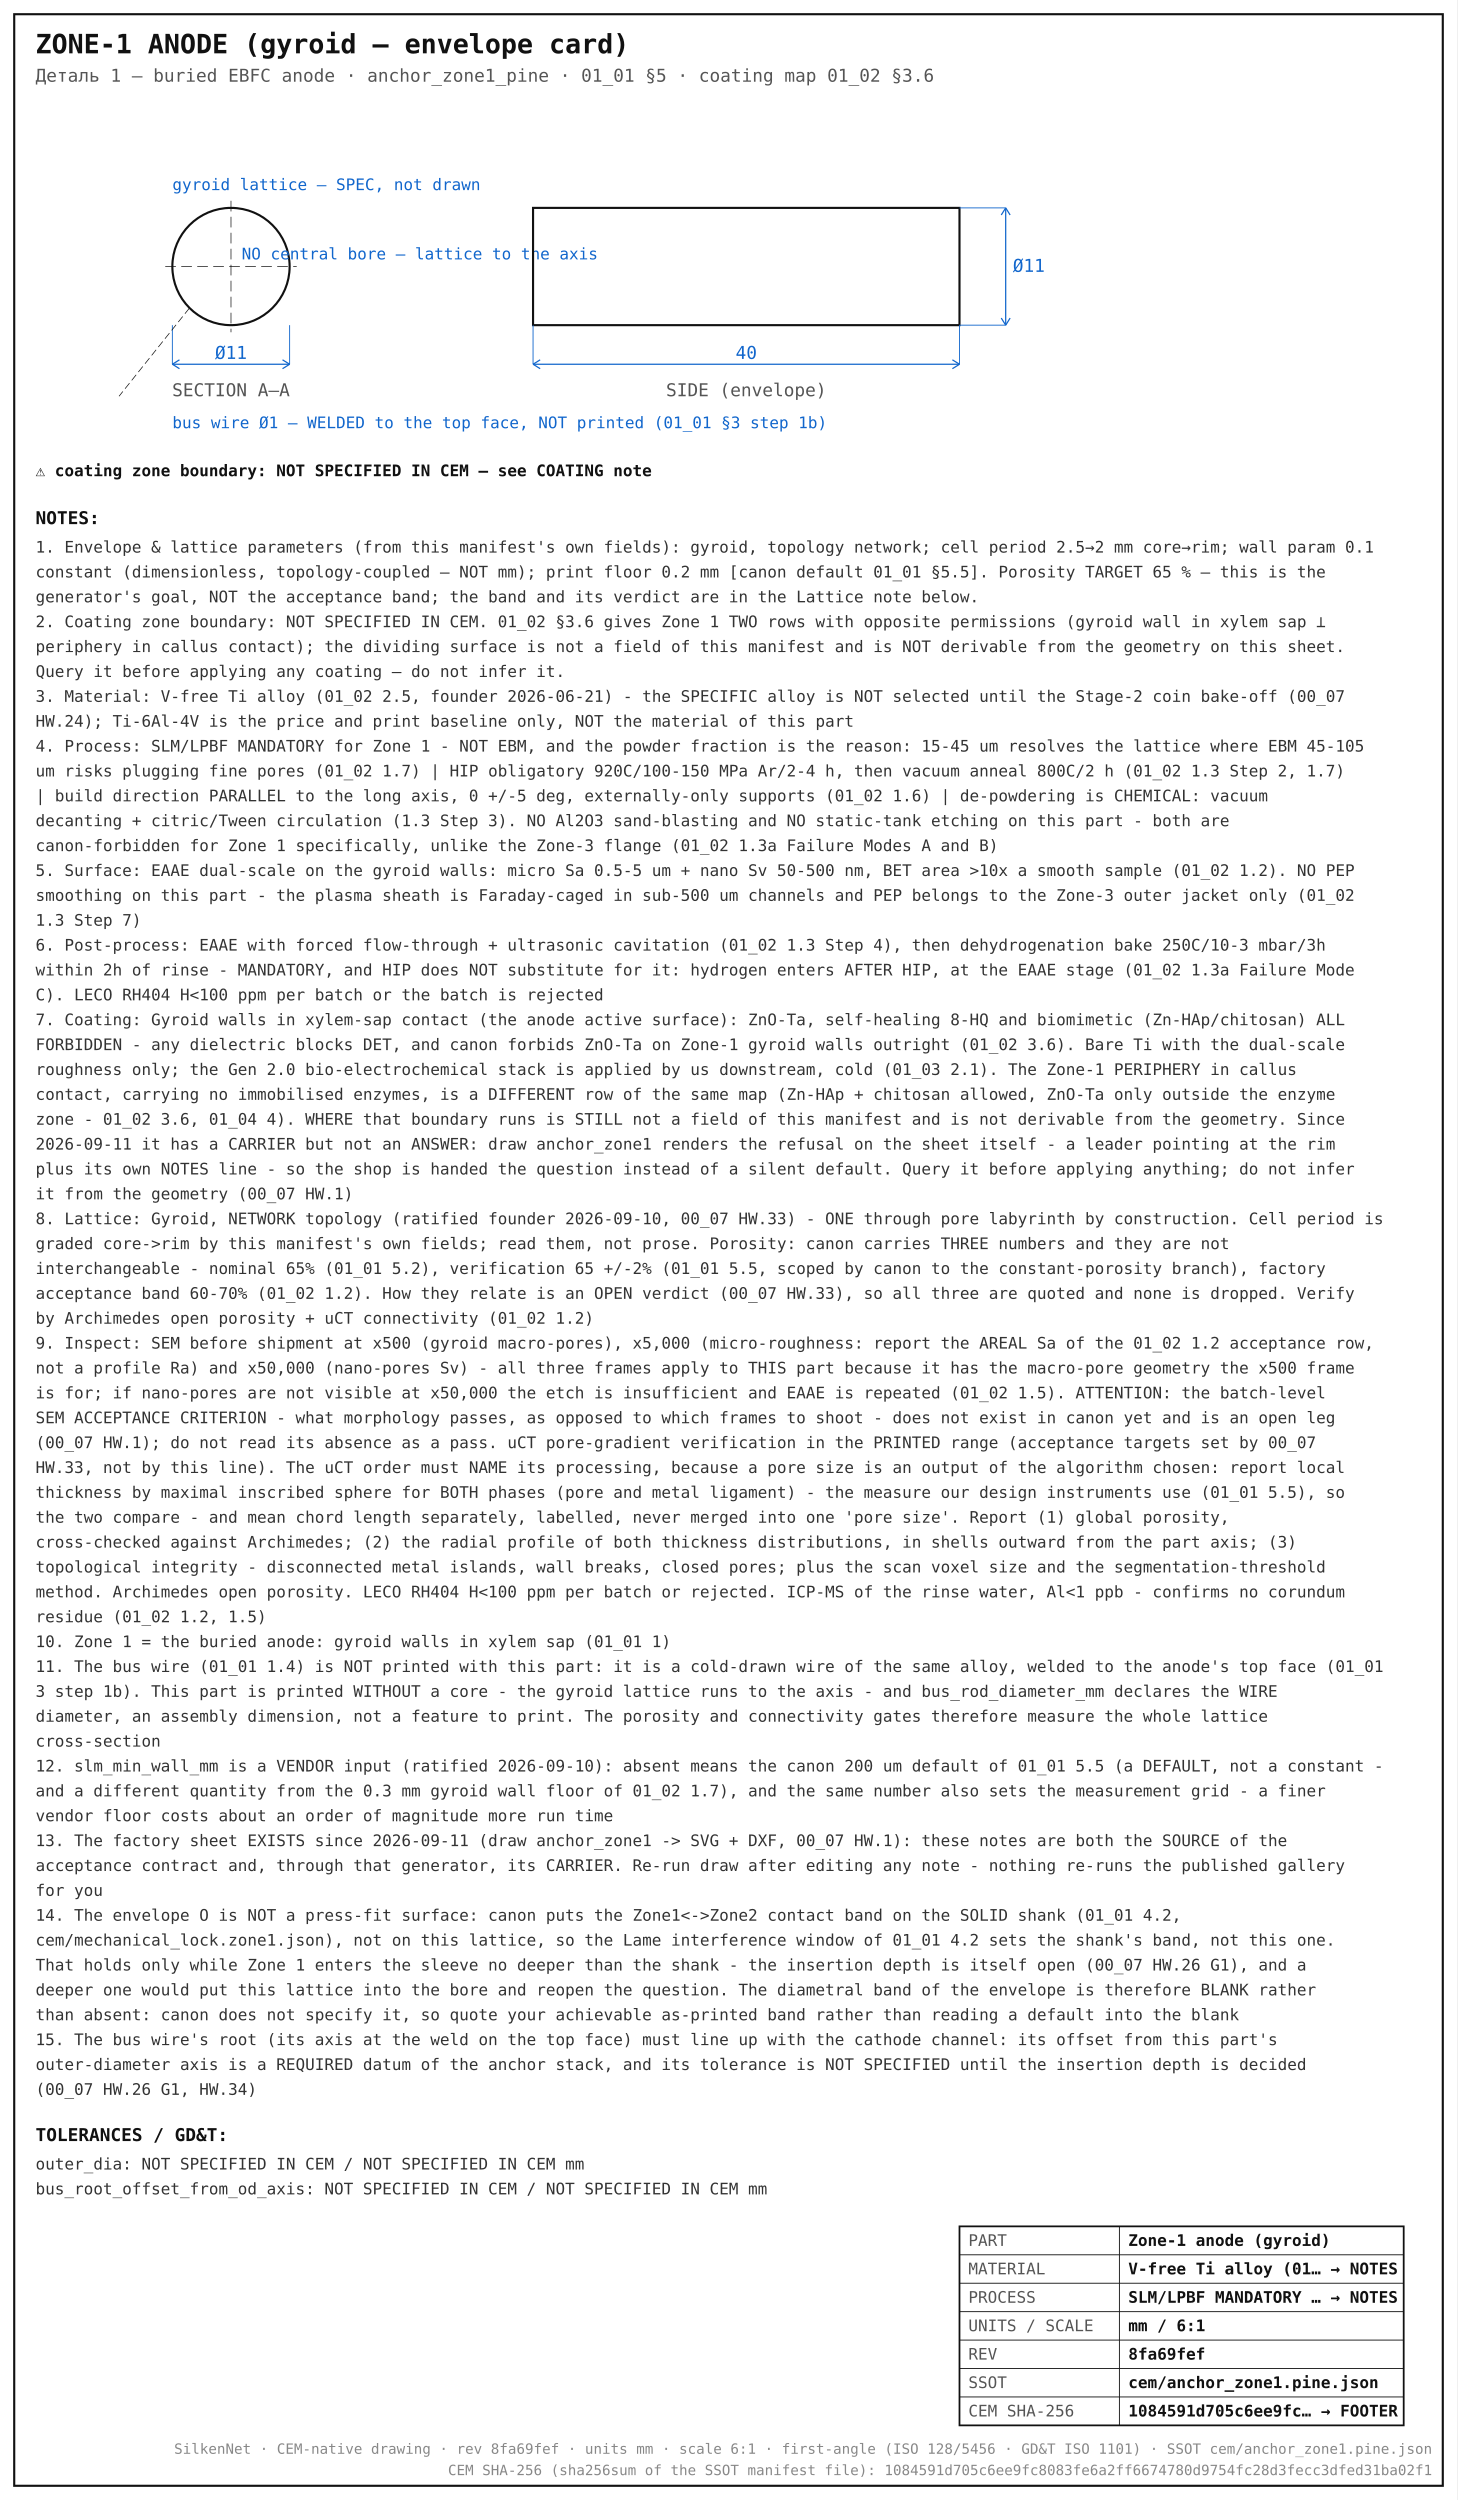
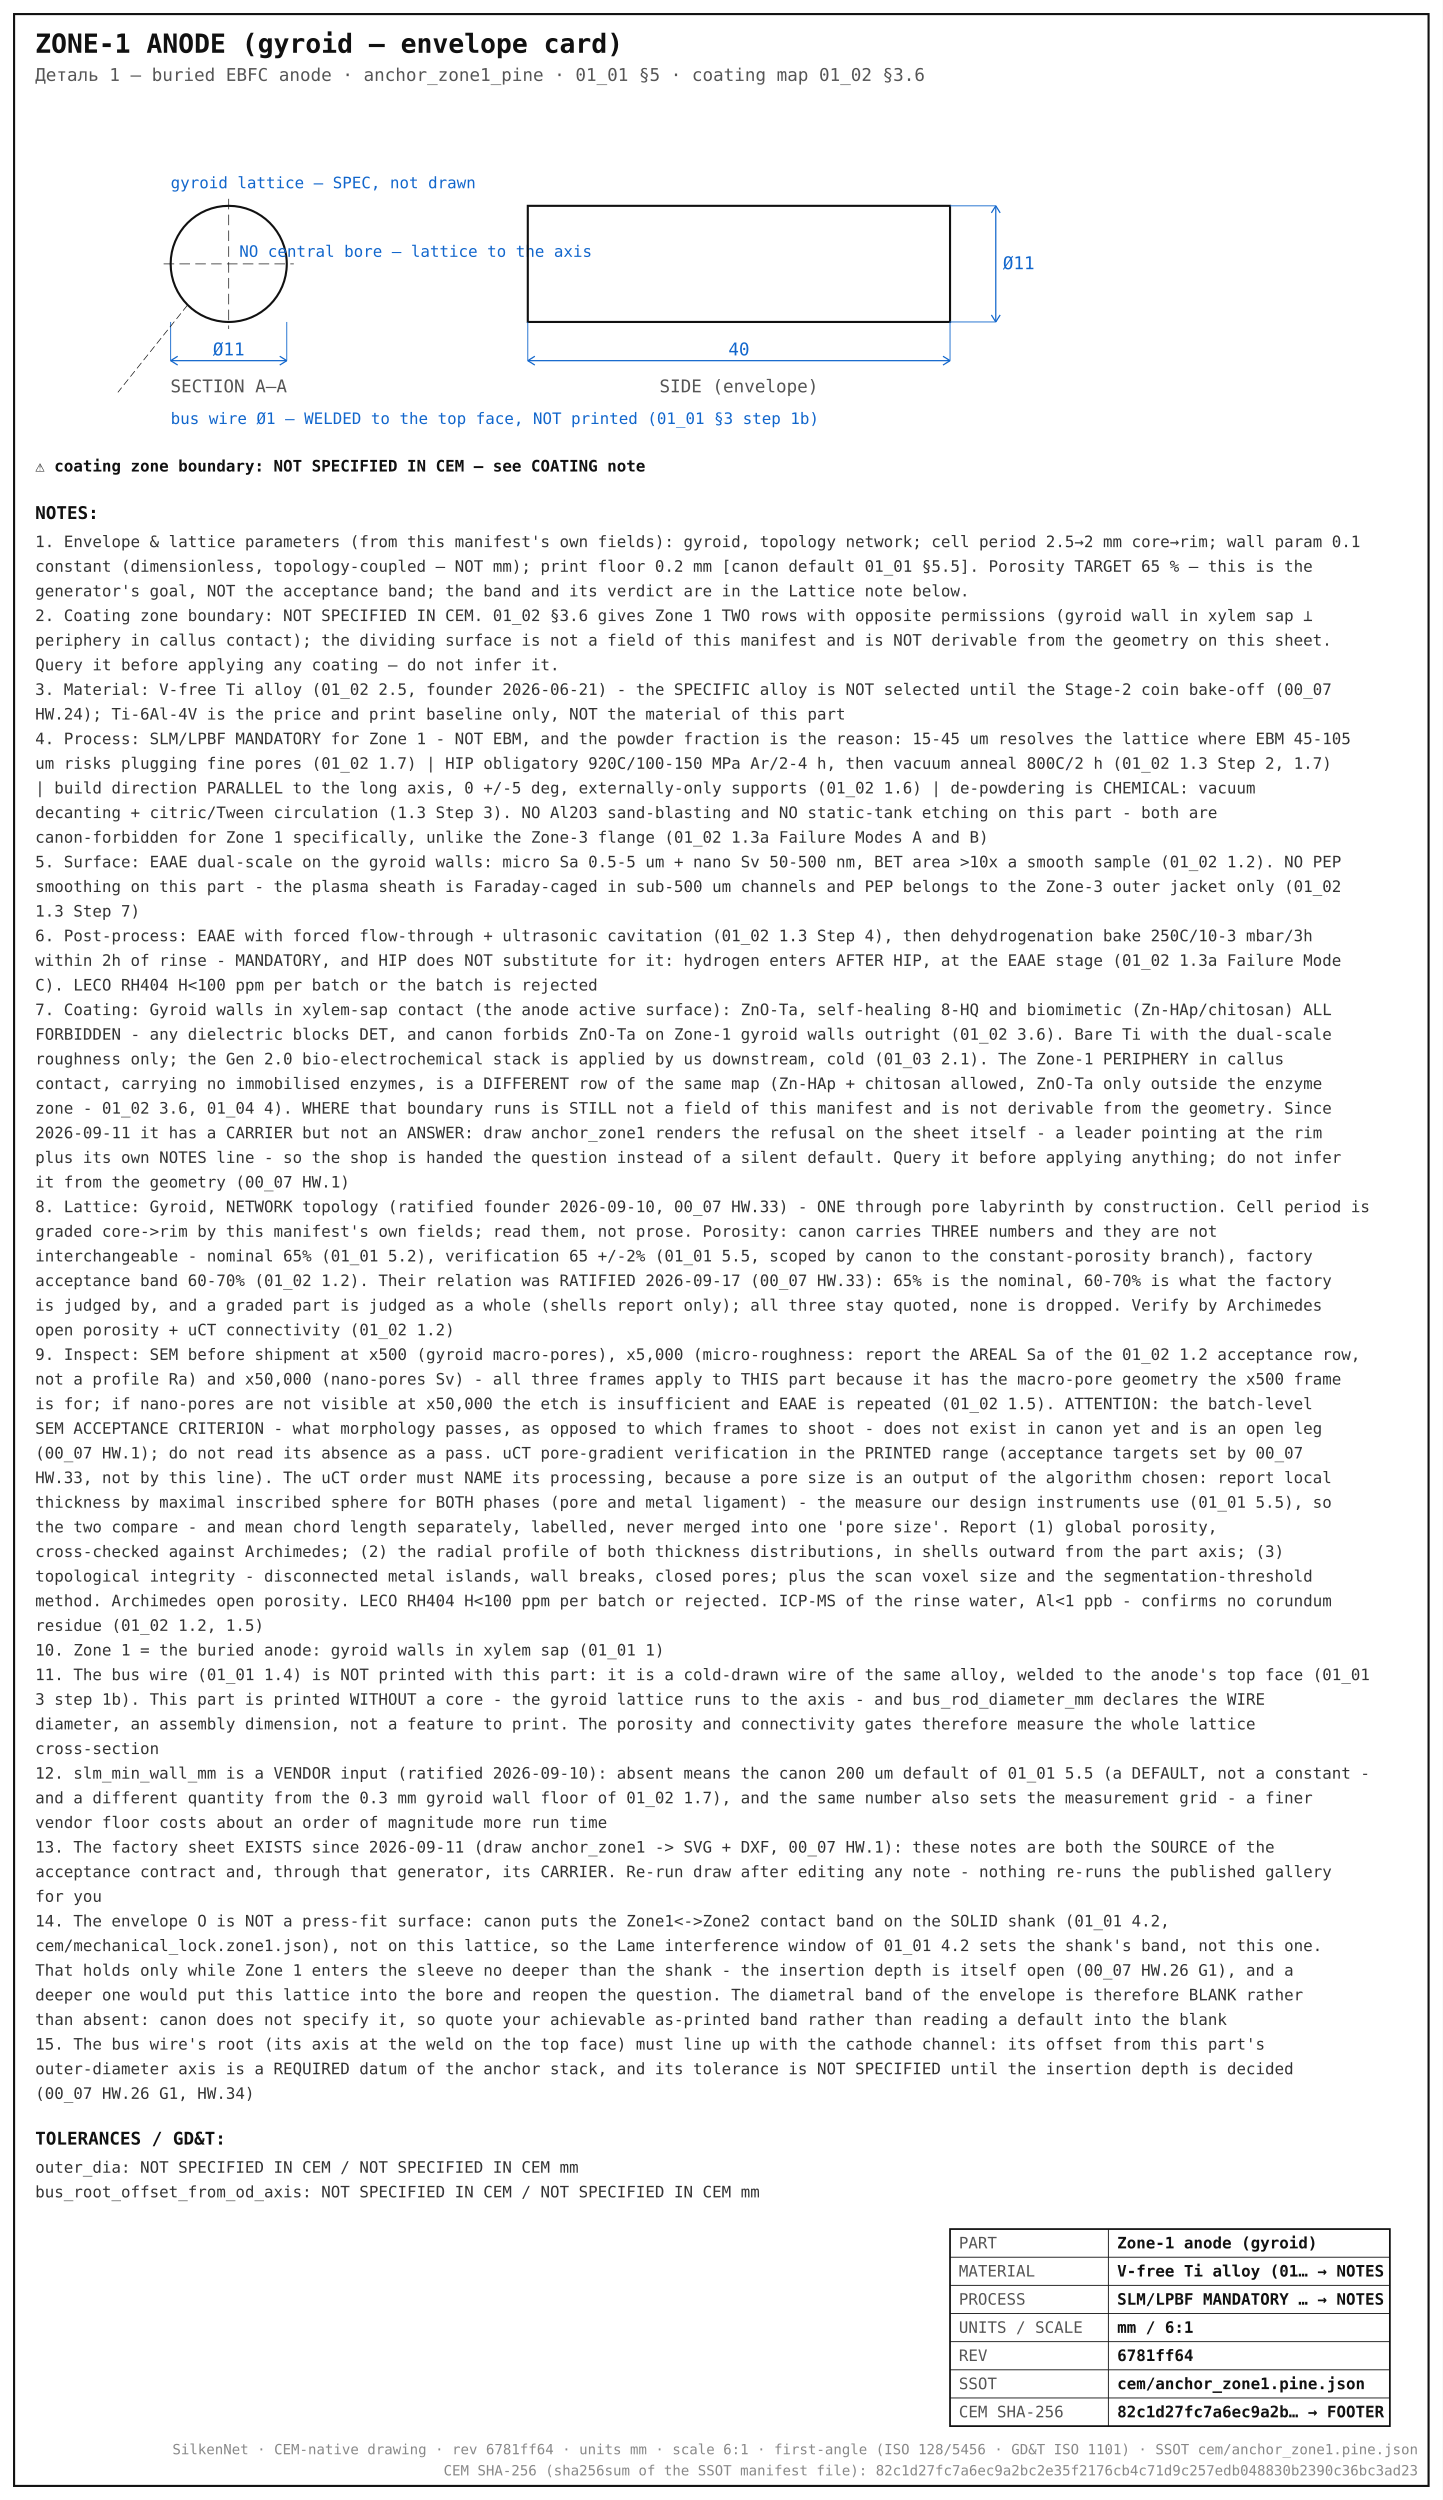
- <svg xmlns="http://www.w3.org/2000/svg" width="820" height="1407" viewBox="0 0 820 1407">
-   <rect x="0" y="0" width="820" height="1407" fill="white" />
-   <rect x="8" y="8" width="804" height="1391" fill="none" stroke="#111" stroke-width="1.2" />
+ <svg xmlns="http://www.w3.org/2000/svg" width="820" height="1421" viewBox="0 0 820 1421">
+   <rect x="0" y="0" width="820" height="1421" fill="white" />
+   <rect x="8" y="8" width="804" height="1405" fill="none" stroke="#111" stroke-width="1.2" />
  <text x="20" y="30" font-family="monospace" font-size="15" text-anchor="start" fill="#111" font-weight="bold">ZONE-1 ANODE  (gyroid — envelope card)</text>
  <text x="20" y="46" font-family="monospace" font-size="10" text-anchor="start" fill="#555" font-weight="normal">Деталь 1 — buried EBFC anode · anchor_zone1_pine · 01_01 §5 · coating map 01_02 §3.6</text>
  <circle cx="130" cy="150" r="33" fill="none" stroke="#111" stroke-width="1.2" />
  <line x1="93" y1="150" x2="167" y2="150" stroke="#111" stroke-width="0.4" stroke-dasharray="6 3" />
  <line x1="130" y1="113" x2="130" y2="187" stroke="#111" stroke-width="0.4" stroke-dasharray="6 3" />
  <text x="130" y="223" font-family="monospace" font-size="10" text-anchor="middle" fill="#555" font-weight="normal">SECTION A–A</text>
  <line x1="97" y1="183" x2="97" y2="205" stroke="#1166cc" stroke-width="0.5" />
  <line x1="163" y1="183" x2="163" y2="205" stroke="#1166cc" stroke-width="0.5" />
  <line x1="97" y1="205" x2="163" y2="205" stroke="#1166cc" stroke-width="0.7" />
  <line x1="97" y1="205" x2="101" y2="202.5" stroke="#1166cc" stroke-width="0.7" />
  <line x1="97" y1="205" x2="101" y2="207.5" stroke="#1166cc" stroke-width="0.7" />
  <line x1="163" y1="205" x2="159" y2="202.5" stroke="#1166cc" stroke-width="0.7" />
  <line x1="163" y1="205" x2="159" y2="207.5" stroke="#1166cc" stroke-width="0.7" />
  <text x="130" y="202" font-family="monospace" font-size="10" text-anchor="middle" fill="#1166cc" font-weight="normal">Ø11</text>
  <text x="136" y="146" font-family="monospace" font-size="9" text-anchor="start" fill="#1166cc" font-weight="normal">NO central bore — lattice to the axis</text>
  <text x="97" y="241" font-family="monospace" font-size="9" text-anchor="start" fill="#1166cc" font-weight="normal">bus wire Ø1 — WELDED to the top face, NOT printed (01_01 §3 step 1b)</text>
  <text x="97" y="107" font-family="monospace" font-size="9" text-anchor="start" fill="#1166cc" font-weight="normal">gyroid lattice — SPEC, not drawn</text>
  <line x1="106.57" y1="173.43" x2="67" y2="223" stroke="#111" stroke-width="0.4" stroke-dasharray="4 2" />
  <text x="20" y="268" font-family="monospace" font-size="9" text-anchor="start" fill="#111" font-weight="bold">⚠ coating zone boundary: NOT SPECIFIED IN CEM — see COATING note</text>
  <rect x="300" y="117" width="240" height="66" fill="none" stroke="#111" stroke-width="1.2" />
  <text x="420" y="223" font-family="monospace" font-size="10" text-anchor="middle" fill="#555" font-weight="normal">SIDE (envelope)</text>
  <line x1="300" y1="183" x2="300" y2="205" stroke="#1166cc" stroke-width="0.5" />
  <line x1="540" y1="183" x2="540" y2="205" stroke="#1166cc" stroke-width="0.5" />
  <line x1="300" y1="205" x2="540" y2="205" stroke="#1166cc" stroke-width="0.7" />
  <line x1="300" y1="205" x2="304" y2="202.5" stroke="#1166cc" stroke-width="0.7" />
  <line x1="300" y1="205" x2="304" y2="207.5" stroke="#1166cc" stroke-width="0.7" />
  <line x1="540" y1="205" x2="536" y2="202.5" stroke="#1166cc" stroke-width="0.7" />
  <line x1="540" y1="205" x2="536" y2="207.5" stroke="#1166cc" stroke-width="0.7" />
  <text x="420" y="202" font-family="monospace" font-size="10" text-anchor="middle" fill="#1166cc" font-weight="normal">40</text>
  <line x1="540" y1="117" x2="566" y2="117" stroke="#1166cc" stroke-width="0.5" />
  <line x1="540" y1="183" x2="566" y2="183" stroke="#1166cc" stroke-width="0.5" />
  <line x1="566" y1="117" x2="566" y2="183" stroke="#1166cc" stroke-width="0.7" />
  <line x1="566" y1="117" x2="563.5" y2="121" stroke="#1166cc" stroke-width="0.7" />
  <line x1="566" y1="117" x2="568.5" y2="121" stroke="#1166cc" stroke-width="0.7" />
  <line x1="566" y1="183" x2="563.5" y2="179" stroke="#1166cc" stroke-width="0.7" />
  <line x1="566" y1="183" x2="568.5" y2="179" stroke="#1166cc" stroke-width="0.7" />
  <text x="570" y="153" font-family="monospace" font-size="10" text-anchor="start" fill="#1166cc" font-weight="normal">Ø11</text>
  <text x="20" y="295" font-family="monospace" font-size="10" text-anchor="start" fill="#111" font-weight="bold">NOTES:</text>
  <text x="20" y="311" font-family="monospace" font-size="9" text-anchor="start" fill="#333" font-weight="normal">1. Envelope &amp; lattice parameters (from this manifest's own fields): gyroid, topology network; cell period 2.5→2 mm core→rim; wall param 0.1</text>
  <text x="20" y="325" font-family="monospace" font-size="9" text-anchor="start" fill="#333" font-weight="normal">   constant (dimensionless, topology-coupled — NOT mm); print floor 0.2 mm [canon default 01_01 §5.5]. Porosity TARGET 65 % — this is the</text>
  <text x="20" y="339" font-family="monospace" font-size="9" text-anchor="start" fill="#333" font-weight="normal">   generator's goal, NOT the acceptance band; the band and its verdict are in the Lattice note below.</text>
  <text x="20" y="353" font-family="monospace" font-size="9" text-anchor="start" fill="#333" font-weight="normal">2. Coating zone boundary: NOT SPECIFIED IN CEM. 01_02 §3.6 gives Zone 1 TWO rows with opposite permissions (gyroid wall in xylem sap ⊥</text>
  <text x="20" y="367" font-family="monospace" font-size="9" text-anchor="start" fill="#333" font-weight="normal">   periphery in callus contact); the dividing surface is not a field of this manifest and is NOT derivable from the geometry on this sheet.</text>
  <text x="20" y="381" font-family="monospace" font-size="9" text-anchor="start" fill="#333" font-weight="normal">   Query it before applying any coating — do not infer it.</text>
  <text x="20" y="395" font-family="monospace" font-size="9" text-anchor="start" fill="#333" font-weight="normal">3. Material: V-free Ti alloy (01_02 2.5, founder 2026-06-21) - the SPECIFIC alloy is NOT selected until the Stage-2 coin bake-off (00_07</text>
  <text x="20" y="409" font-family="monospace" font-size="9" text-anchor="start" fill="#333" font-weight="normal">   HW.24); Ti-6Al-4V is the price and print baseline only, NOT the material of this part</text>
  <text x="20" y="423" font-family="monospace" font-size="9" text-anchor="start" fill="#333" font-weight="normal">4. Process: SLM/LPBF MANDATORY for Zone 1 - NOT EBM, and the powder fraction is the reason: 15-45 um resolves the lattice where EBM 45-105</text>
  <text x="20" y="437" font-family="monospace" font-size="9" text-anchor="start" fill="#333" font-weight="normal">   um risks plugging fine pores (01_02 1.7) | HIP obligatory 920C/100-150 MPa Ar/2-4 h, then vacuum anneal 800C/2 h (01_02 1.3 Step 2, 1.7)</text>
  <text x="20" y="451" font-family="monospace" font-size="9" text-anchor="start" fill="#333" font-weight="normal">   | build direction PARALLEL to the long axis, 0 +/-5 deg, externally-only supports (01_02 1.6) | de-powdering is CHEMICAL: vacuum</text>
  <text x="20" y="465" font-family="monospace" font-size="9" text-anchor="start" fill="#333" font-weight="normal">   decanting + citric/Tween circulation (1.3 Step 3). NO Al2O3 sand-blasting and NO static-tank etching on this part - both are</text>
  <text x="20" y="479" font-family="monospace" font-size="9" text-anchor="start" fill="#333" font-weight="normal">   canon-forbidden for Zone 1 specifically, unlike the Zone-3 flange (01_02 1.3a Failure Modes A and B)</text>
  <text x="20" y="493" font-family="monospace" font-size="9" text-anchor="start" fill="#333" font-weight="normal">5. Surface: EAAE dual-scale on the gyroid walls: micro Sa 0.5-5 um + nano Sv 50-500 nm, BET area &gt;10x a smooth sample (01_02 1.2). NO PEP</text>
  <text x="20" y="507" font-family="monospace" font-size="9" text-anchor="start" fill="#333" font-weight="normal">   smoothing on this part - the plasma sheath is Faraday-caged in sub-500 um channels and PEP belongs to the Zone-3 outer jacket only (01_02</text>
  <text x="20" y="521" font-family="monospace" font-size="9" text-anchor="start" fill="#333" font-weight="normal">   1.3 Step 7)</text>
  <text x="20" y="535" font-family="monospace" font-size="9" text-anchor="start" fill="#333" font-weight="normal">6. Post-process: EAAE with forced flow-through + ultrasonic cavitation (01_02 1.3 Step 4), then dehydrogenation bake 250C/10-3 mbar/3h</text>
  <text x="20" y="549" font-family="monospace" font-size="9" text-anchor="start" fill="#333" font-weight="normal">   within 2h of rinse - MANDATORY, and HIP does NOT substitute for it: hydrogen enters AFTER HIP, at the EAAE stage (01_02 1.3a Failure Mode</text>
  <text x="20" y="563" font-family="monospace" font-size="9" text-anchor="start" fill="#333" font-weight="normal">   C). LECO RH404 H&lt;100 ppm per batch or the batch is rejected</text>
  <text x="20" y="577" font-family="monospace" font-size="9" text-anchor="start" fill="#333" font-weight="normal">7. Coating: Gyroid walls in xylem-sap contact (the anode active surface): ZnO-Ta, self-healing 8-HQ and biomimetic (Zn-HAp/chitosan) ALL</text>
  <text x="20" y="591" font-family="monospace" font-size="9" text-anchor="start" fill="#333" font-weight="normal">   FORBIDDEN - any dielectric blocks DET, and canon forbids ZnO-Ta on Zone-1 gyroid walls outright (01_02 3.6). Bare Ti with the dual-scale</text>
  <text x="20" y="605" font-family="monospace" font-size="9" text-anchor="start" fill="#333" font-weight="normal">   roughness only; the Gen 2.0 bio-electrochemical stack is applied by us downstream, cold (01_03 2.1). The Zone-1 PERIPHERY in callus</text>
  <text x="20" y="619" font-family="monospace" font-size="9" text-anchor="start" fill="#333" font-weight="normal">   contact, carrying no immobilised enzymes, is a DIFFERENT row of the same map (Zn-HAp + chitosan allowed, ZnO-Ta only outside the enzyme</text>
  <text x="20" y="633" font-family="monospace" font-size="9" text-anchor="start" fill="#333" font-weight="normal">   zone - 01_02 3.6, 01_04 4). WHERE that boundary runs is STILL not a field of this manifest and is not derivable from the geometry. Since</text>
  <text x="20" y="647" font-family="monospace" font-size="9" text-anchor="start" fill="#333" font-weight="normal">   2026-09-11 it has a CARRIER but not an ANSWER: draw anchor_zone1 renders the refusal on the sheet itself - a leader pointing at the rim</text>
  <text x="20" y="661" font-family="monospace" font-size="9" text-anchor="start" fill="#333" font-weight="normal">   plus its own NOTES line - so the shop is handed the question instead of a silent default. Query it before applying anything; do not infer</text>
  <text x="20" y="675" font-family="monospace" font-size="9" text-anchor="start" fill="#333" font-weight="normal">   it from the geometry (00_07 HW.1)</text>
  <text x="20" y="689" font-family="monospace" font-size="9" text-anchor="start" fill="#333" font-weight="normal">8. Lattice: Gyroid, NETWORK topology (ratified founder 2026-09-10, 00_07 HW.33) - ONE through pore labyrinth by construction. Cell period is</text>
  <text x="20" y="703" font-family="monospace" font-size="9" text-anchor="start" fill="#333" font-weight="normal">   graded core-&gt;rim by this manifest's own fields; read them, not prose. Porosity: canon carries THREE numbers and they are not</text>
  <text x="20" y="717" font-family="monospace" font-size="9" text-anchor="start" fill="#333" font-weight="normal">   interchangeable - nominal 65% (01_01 5.2), verification 65 +/-2% (01_01 5.5, scoped by canon to the constant-porosity branch), factory</text>
-   <text x="20" y="731" font-family="monospace" font-size="9" text-anchor="start" fill="#333" font-weight="normal">   acceptance band 60-70% (01_02 1.2). How they relate is an OPEN verdict (00_07 HW.33), so all three are quoted and none is dropped. Verify</text>
-   <text x="20" y="745" font-family="monospace" font-size="9" text-anchor="start" fill="#333" font-weight="normal">   by Archimedes open porosity + uCT connectivity (01_02 1.2)</text>
-   <text x="20" y="759" font-family="monospace" font-size="9" text-anchor="start" fill="#333" font-weight="normal">9. Inspect: SEM before shipment at x500 (gyroid macro-pores), x5,000 (micro-roughness: report the AREAL Sa of the 01_02 1.2 acceptance row,</text>
-   <text x="20" y="773" font-family="monospace" font-size="9" text-anchor="start" fill="#333" font-weight="normal">   not a profile Ra) and x50,000 (nano-pores Sv) - all three frames apply to THIS part because it has the macro-pore geometry the x500 frame</text>
-   <text x="20" y="787" font-family="monospace" font-size="9" text-anchor="start" fill="#333" font-weight="normal">   is for; if nano-pores are not visible at x50,000 the etch is insufficient and EAAE is repeated (01_02 1.5). ATTENTION: the batch-level</text>
-   <text x="20" y="801" font-family="monospace" font-size="9" text-anchor="start" fill="#333" font-weight="normal">   SEM ACCEPTANCE CRITERION - what morphology passes, as opposed to which frames to shoot - does not exist in canon yet and is an open leg</text>
-   <text x="20" y="815" font-family="monospace" font-size="9" text-anchor="start" fill="#333" font-weight="normal">   (00_07 HW.1); do not read its absence as a pass. uCT pore-gradient verification in the PRINTED range (acceptance targets set by 00_07</text>
-   <text x="20" y="829" font-family="monospace" font-size="9" text-anchor="start" fill="#333" font-weight="normal">   HW.33, not by this line). The uCT order must NAME its processing, because a pore size is an output of the algorithm chosen: report local</text>
-   <text x="20" y="843" font-family="monospace" font-size="9" text-anchor="start" fill="#333" font-weight="normal">   thickness by maximal inscribed sphere for BOTH phases (pore and metal ligament) - the measure our design instruments use (01_01 5.5), so</text>
-   <text x="20" y="857" font-family="monospace" font-size="9" text-anchor="start" fill="#333" font-weight="normal">   the two compare - and mean chord length separately, labelled, never merged into one 'pore size'. Report (1) global porosity,</text>
-   <text x="20" y="871" font-family="monospace" font-size="9" text-anchor="start" fill="#333" font-weight="normal">   cross-checked against Archimedes; (2) the radial profile of both thickness distributions, in shells outward from the part axis; (3)</text>
-   <text x="20" y="885" font-family="monospace" font-size="9" text-anchor="start" fill="#333" font-weight="normal">   topological integrity - disconnected metal islands, wall breaks, closed pores; plus the scan voxel size and the segmentation-threshold</text>
-   <text x="20" y="899" font-family="monospace" font-size="9" text-anchor="start" fill="#333" font-weight="normal">   method. Archimedes open porosity. LECO RH404 H&lt;100 ppm per batch or rejected. ICP-MS of the rinse water, Al&lt;1 ppb - confirms no corundum</text>
-   <text x="20" y="913" font-family="monospace" font-size="9" text-anchor="start" fill="#333" font-weight="normal">   residue (01_02 1.2, 1.5)</text>
-   <text x="20" y="927" font-family="monospace" font-size="9" text-anchor="start" fill="#333" font-weight="normal">10. Zone 1 = the buried anode: gyroid walls in xylem sap (01_01 1)</text>
-   <text x="20" y="941" font-family="monospace" font-size="9" text-anchor="start" fill="#333" font-weight="normal">11. The bus wire (01_01 1.4) is NOT printed with this part: it is a cold-drawn wire of the same alloy, welded to the anode's top face (01_01</text>
-   <text x="20" y="955" font-family="monospace" font-size="9" text-anchor="start" fill="#333" font-weight="normal">   3 step 1b). This part is printed WITHOUT a core - the gyroid lattice runs to the axis - and bus_rod_diameter_mm declares the WIRE</text>
-   <text x="20" y="969" font-family="monospace" font-size="9" text-anchor="start" fill="#333" font-weight="normal">   diameter, an assembly dimension, not a feature to print. The porosity and connectivity gates therefore measure the whole lattice</text>
-   <text x="20" y="983" font-family="monospace" font-size="9" text-anchor="start" fill="#333" font-weight="normal">   cross-section</text>
-   <text x="20" y="997" font-family="monospace" font-size="9" text-anchor="start" fill="#333" font-weight="normal">12. slm_min_wall_mm is a VENDOR input (ratified 2026-09-10): absent means the canon 200 um default of 01_01 5.5 (a DEFAULT, not a constant -</text>
-   <text x="20" y="1011" font-family="monospace" font-size="9" text-anchor="start" fill="#333" font-weight="normal">   and a different quantity from the 0.3 mm gyroid wall floor of 01_02 1.7), and the same number also sets the measurement grid - a finer</text>
-   <text x="20" y="1025" font-family="monospace" font-size="9" text-anchor="start" fill="#333" font-weight="normal">   vendor floor costs about an order of magnitude more run time</text>
-   <text x="20" y="1039" font-family="monospace" font-size="9" text-anchor="start" fill="#333" font-weight="normal">13. The factory sheet EXISTS since 2026-09-11 (draw anchor_zone1 -&gt; SVG + DXF, 00_07 HW.1): these notes are both the SOURCE of the</text>
-   <text x="20" y="1053" font-family="monospace" font-size="9" text-anchor="start" fill="#333" font-weight="normal">   acceptance contract and, through that generator, its CARRIER. Re-run draw after editing any note - nothing re-runs the published gallery</text>
-   <text x="20" y="1067" font-family="monospace" font-size="9" text-anchor="start" fill="#333" font-weight="normal">   for you</text>
-   <text x="20" y="1081" font-family="monospace" font-size="9" text-anchor="start" fill="#333" font-weight="normal">14. The envelope O is NOT a press-fit surface: canon puts the Zone1&lt;-&gt;Zone2 contact band on the SOLID shank (01_01 4.2,</text>
-   <text x="20" y="1095" font-family="monospace" font-size="9" text-anchor="start" fill="#333" font-weight="normal">   cem/mechanical_lock.zone1.json), not on this lattice, so the Lame interference window of 01_01 4.2 sets the shank's band, not this one.</text>
-   <text x="20" y="1109" font-family="monospace" font-size="9" text-anchor="start" fill="#333" font-weight="normal">   That holds only while Zone 1 enters the sleeve no deeper than the shank - the insertion depth is itself open (00_07 HW.26 G1), and a</text>
-   <text x="20" y="1123" font-family="monospace" font-size="9" text-anchor="start" fill="#333" font-weight="normal">   deeper one would put this lattice into the bore and reopen the question. The diametral band of the envelope is therefore BLANK rather</text>
-   <text x="20" y="1137" font-family="monospace" font-size="9" text-anchor="start" fill="#333" font-weight="normal">   than absent: canon does not specify it, so quote your achievable as-printed band rather than reading a default into the blank</text>
-   <text x="20" y="1151" font-family="monospace" font-size="9" text-anchor="start" fill="#333" font-weight="normal">15. The bus wire's root (its axis at the weld on the top face) must line up with the cathode channel: its offset from this part's</text>
-   <text x="20" y="1165" font-family="monospace" font-size="9" text-anchor="start" fill="#333" font-weight="normal">   outer-diameter axis is a REQUIRED datum of the anchor stack, and its tolerance is NOT SPECIFIED until the insertion depth is decided</text>
-   <text x="20" y="1179" font-family="monospace" font-size="9" text-anchor="start" fill="#333" font-weight="normal">   (00_07 HW.26 G1, HW.34)</text>
-   <text x="20" y="1205" font-family="monospace" font-size="10" text-anchor="start" fill="#111" font-weight="bold">TOLERANCES / GD&amp;T:</text>
-   <text x="20" y="1221" font-family="monospace" font-size="9" text-anchor="start" fill="#333" font-weight="normal">outer_dia: NOT SPECIFIED IN CEM / NOT SPECIFIED IN CEM mm</text>
-   <text x="20" y="1235" font-family="monospace" font-size="9" text-anchor="start" fill="#333" font-weight="normal">bus_root_offset_from_od_axis: NOT SPECIFIED IN CEM / NOT SPECIFIED IN CEM mm</text>
-   <rect x="540" y="1253" width="250" height="112" fill="none" stroke="#111" stroke-width="1" />
-   <line x1="630" y1="1253" x2="630" y2="1269" stroke="#111" stroke-width="0.5" />
-   <text x="545" y="1264" font-family="monospace" font-size="9" text-anchor="start" fill="#555" font-weight="normal">PART</text>
-   <text x="635" y="1264" font-family="monospace" font-size="9" text-anchor="start" fill="#111" font-weight="bold">Zone-1 anode (gyroid)</text>
-   <line x1="540" y1="1269" x2="790" y2="1269" stroke="#111" stroke-width="0.5" />
-   <line x1="630" y1="1269" x2="630" y2="1285" stroke="#111" stroke-width="0.5" />
-   <text x="545" y="1280" font-family="monospace" font-size="9" text-anchor="start" fill="#555" font-weight="normal">MATERIAL</text>
-   <text x="635" y="1280" font-family="monospace" font-size="9" text-anchor="start" fill="#111" font-weight="bold">V-free Ti alloy (01… → NOTES</text>
-   <line x1="540" y1="1285" x2="790" y2="1285" stroke="#111" stroke-width="0.5" />
-   <line x1="630" y1="1285" x2="630" y2="1301" stroke="#111" stroke-width="0.5" />
-   <text x="545" y="1296" font-family="monospace" font-size="9" text-anchor="start" fill="#555" font-weight="normal">PROCESS</text>
-   <text x="635" y="1296" font-family="monospace" font-size="9" text-anchor="start" fill="#111" font-weight="bold">SLM/LPBF MANDATORY … → NOTES</text>
-   <line x1="540" y1="1301" x2="790" y2="1301" stroke="#111" stroke-width="0.5" />
-   <line x1="630" y1="1301" x2="630" y2="1317" stroke="#111" stroke-width="0.5" />
-   <text x="545" y="1312" font-family="monospace" font-size="9" text-anchor="start" fill="#555" font-weight="normal">UNITS / SCALE</text>
-   <text x="635" y="1312" font-family="monospace" font-size="9" text-anchor="start" fill="#111" font-weight="bold">mm / 6:1</text>
-   <line x1="540" y1="1317" x2="790" y2="1317" stroke="#111" stroke-width="0.5" />
-   <line x1="630" y1="1317" x2="630" y2="1333" stroke="#111" stroke-width="0.5" />
-   <text x="545" y="1328" font-family="monospace" font-size="9" text-anchor="start" fill="#555" font-weight="normal">REV</text>
-   <text x="635" y="1328" font-family="monospace" font-size="9" text-anchor="start" fill="#111" font-weight="bold">8fa69fef</text>
-   <line x1="540" y1="1333" x2="790" y2="1333" stroke="#111" stroke-width="0.5" />
-   <line x1="630" y1="1333" x2="630" y2="1349" stroke="#111" stroke-width="0.5" />
-   <text x="545" y="1344" font-family="monospace" font-size="9" text-anchor="start" fill="#555" font-weight="normal">SSOT</text>
-   <text x="635" y="1344" font-family="monospace" font-size="9" text-anchor="start" fill="#111" font-weight="bold">cem/anchor_zone1.pine.json</text>
-   <line x1="540" y1="1349" x2="790" y2="1349" stroke="#111" stroke-width="0.5" />
-   <line x1="630" y1="1349" x2="630" y2="1365" stroke="#111" stroke-width="0.5" />
-   <text x="545" y="1360" font-family="monospace" font-size="9" text-anchor="start" fill="#555" font-weight="normal">CEM SHA-256</text>
-   <text x="635" y="1360" font-family="monospace" font-size="9" text-anchor="start" fill="#111" font-weight="bold">1084591d705c6ee9fc… → FOOTER</text>
-   <text x="806" y="1381" font-family="monospace" font-size="8" text-anchor="end" fill="#888" font-weight="normal">SilkenNet · CEM-native drawing · rev 8fa69fef · units mm · scale 6:1 · first-angle (ISO 128/5456 · GD&amp;T ISO 1101) · SSOT cem/anchor_zone1.pine.json</text>
-   <text x="806" y="1393" font-family="monospace" font-size="8" text-anchor="end" fill="#888" font-weight="normal">CEM SHA-256 (sha256sum of the SSOT manifest file): 1084591d705c6ee9fc8083fe6a2ff6674780d9754fc28d3fecc3dfed31ba02f1</text>
+   <text x="20" y="731" font-family="monospace" font-size="9" text-anchor="start" fill="#333" font-weight="normal">   acceptance band 60-70% (01_02 1.2). Their relation was RATIFIED 2026-09-17 (00_07 HW.33): 65% is the nominal, 60-70% is what the factory</text>
+   <text x="20" y="745" font-family="monospace" font-size="9" text-anchor="start" fill="#333" font-weight="normal">   is judged by, and a graded part is judged as a whole (shells report only); all three stay quoted, none is dropped. Verify by Archimedes</text>
+   <text x="20" y="759" font-family="monospace" font-size="9" text-anchor="start" fill="#333" font-weight="normal">   open porosity + uCT connectivity (01_02 1.2)</text>
+   <text x="20" y="773" font-family="monospace" font-size="9" text-anchor="start" fill="#333" font-weight="normal">9. Inspect: SEM before shipment at x500 (gyroid macro-pores), x5,000 (micro-roughness: report the AREAL Sa of the 01_02 1.2 acceptance row,</text>
+   <text x="20" y="787" font-family="monospace" font-size="9" text-anchor="start" fill="#333" font-weight="normal">   not a profile Ra) and x50,000 (nano-pores Sv) - all three frames apply to THIS part because it has the macro-pore geometry the x500 frame</text>
+   <text x="20" y="801" font-family="monospace" font-size="9" text-anchor="start" fill="#333" font-weight="normal">   is for; if nano-pores are not visible at x50,000 the etch is insufficient and EAAE is repeated (01_02 1.5). ATTENTION: the batch-level</text>
+   <text x="20" y="815" font-family="monospace" font-size="9" text-anchor="start" fill="#333" font-weight="normal">   SEM ACCEPTANCE CRITERION - what morphology passes, as opposed to which frames to shoot - does not exist in canon yet and is an open leg</text>
+   <text x="20" y="829" font-family="monospace" font-size="9" text-anchor="start" fill="#333" font-weight="normal">   (00_07 HW.1); do not read its absence as a pass. uCT pore-gradient verification in the PRINTED range (acceptance targets set by 00_07</text>
+   <text x="20" y="843" font-family="monospace" font-size="9" text-anchor="start" fill="#333" font-weight="normal">   HW.33, not by this line). The uCT order must NAME its processing, because a pore size is an output of the algorithm chosen: report local</text>
+   <text x="20" y="857" font-family="monospace" font-size="9" text-anchor="start" fill="#333" font-weight="normal">   thickness by maximal inscribed sphere for BOTH phases (pore and metal ligament) - the measure our design instruments use (01_01 5.5), so</text>
+   <text x="20" y="871" font-family="monospace" font-size="9" text-anchor="start" fill="#333" font-weight="normal">   the two compare - and mean chord length separately, labelled, never merged into one 'pore size'. Report (1) global porosity,</text>
+   <text x="20" y="885" font-family="monospace" font-size="9" text-anchor="start" fill="#333" font-weight="normal">   cross-checked against Archimedes; (2) the radial profile of both thickness distributions, in shells outward from the part axis; (3)</text>
+   <text x="20" y="899" font-family="monospace" font-size="9" text-anchor="start" fill="#333" font-weight="normal">   topological integrity - disconnected metal islands, wall breaks, closed pores; plus the scan voxel size and the segmentation-threshold</text>
+   <text x="20" y="913" font-family="monospace" font-size="9" text-anchor="start" fill="#333" font-weight="normal">   method. Archimedes open porosity. LECO RH404 H&lt;100 ppm per batch or rejected. ICP-MS of the rinse water, Al&lt;1 ppb - confirms no corundum</text>
+   <text x="20" y="927" font-family="monospace" font-size="9" text-anchor="start" fill="#333" font-weight="normal">   residue (01_02 1.2, 1.5)</text>
+   <text x="20" y="941" font-family="monospace" font-size="9" text-anchor="start" fill="#333" font-weight="normal">10. Zone 1 = the buried anode: gyroid walls in xylem sap (01_01 1)</text>
+   <text x="20" y="955" font-family="monospace" font-size="9" text-anchor="start" fill="#333" font-weight="normal">11. The bus wire (01_01 1.4) is NOT printed with this part: it is a cold-drawn wire of the same alloy, welded to the anode's top face (01_01</text>
+   <text x="20" y="969" font-family="monospace" font-size="9" text-anchor="start" fill="#333" font-weight="normal">   3 step 1b). This part is printed WITHOUT a core - the gyroid lattice runs to the axis - and bus_rod_diameter_mm declares the WIRE</text>
+   <text x="20" y="983" font-family="monospace" font-size="9" text-anchor="start" fill="#333" font-weight="normal">   diameter, an assembly dimension, not a feature to print. The porosity and connectivity gates therefore measure the whole lattice</text>
+   <text x="20" y="997" font-family="monospace" font-size="9" text-anchor="start" fill="#333" font-weight="normal">   cross-section</text>
+   <text x="20" y="1011" font-family="monospace" font-size="9" text-anchor="start" fill="#333" font-weight="normal">12. slm_min_wall_mm is a VENDOR input (ratified 2026-09-10): absent means the canon 200 um default of 01_01 5.5 (a DEFAULT, not a constant -</text>
+   <text x="20" y="1025" font-family="monospace" font-size="9" text-anchor="start" fill="#333" font-weight="normal">   and a different quantity from the 0.3 mm gyroid wall floor of 01_02 1.7), and the same number also sets the measurement grid - a finer</text>
+   <text x="20" y="1039" font-family="monospace" font-size="9" text-anchor="start" fill="#333" font-weight="normal">   vendor floor costs about an order of magnitude more run time</text>
+   <text x="20" y="1053" font-family="monospace" font-size="9" text-anchor="start" fill="#333" font-weight="normal">13. The factory sheet EXISTS since 2026-09-11 (draw anchor_zone1 -&gt; SVG + DXF, 00_07 HW.1): these notes are both the SOURCE of the</text>
+   <text x="20" y="1067" font-family="monospace" font-size="9" text-anchor="start" fill="#333" font-weight="normal">   acceptance contract and, through that generator, its CARRIER. Re-run draw after editing any note - nothing re-runs the published gallery</text>
+   <text x="20" y="1081" font-family="monospace" font-size="9" text-anchor="start" fill="#333" font-weight="normal">   for you</text>
+   <text x="20" y="1095" font-family="monospace" font-size="9" text-anchor="start" fill="#333" font-weight="normal">14. The envelope O is NOT a press-fit surface: canon puts the Zone1&lt;-&gt;Zone2 contact band on the SOLID shank (01_01 4.2,</text>
+   <text x="20" y="1109" font-family="monospace" font-size="9" text-anchor="start" fill="#333" font-weight="normal">   cem/mechanical_lock.zone1.json), not on this lattice, so the Lame interference window of 01_01 4.2 sets the shank's band, not this one.</text>
+   <text x="20" y="1123" font-family="monospace" font-size="9" text-anchor="start" fill="#333" font-weight="normal">   That holds only while Zone 1 enters the sleeve no deeper than the shank - the insertion depth is itself open (00_07 HW.26 G1), and a</text>
+   <text x="20" y="1137" font-family="monospace" font-size="9" text-anchor="start" fill="#333" font-weight="normal">   deeper one would put this lattice into the bore and reopen the question. The diametral band of the envelope is therefore BLANK rather</text>
+   <text x="20" y="1151" font-family="monospace" font-size="9" text-anchor="start" fill="#333" font-weight="normal">   than absent: canon does not specify it, so quote your achievable as-printed band rather than reading a default into the blank</text>
+   <text x="20" y="1165" font-family="monospace" font-size="9" text-anchor="start" fill="#333" font-weight="normal">15. The bus wire's root (its axis at the weld on the top face) must line up with the cathode channel: its offset from this part's</text>
+   <text x="20" y="1179" font-family="monospace" font-size="9" text-anchor="start" fill="#333" font-weight="normal">   outer-diameter axis is a REQUIRED datum of the anchor stack, and its tolerance is NOT SPECIFIED until the insertion depth is decided</text>
+   <text x="20" y="1193" font-family="monospace" font-size="9" text-anchor="start" fill="#333" font-weight="normal">   (00_07 HW.26 G1, HW.34)</text>
+   <text x="20" y="1219" font-family="monospace" font-size="10" text-anchor="start" fill="#111" font-weight="bold">TOLERANCES / GD&amp;T:</text>
+   <text x="20" y="1235" font-family="monospace" font-size="9" text-anchor="start" fill="#333" font-weight="normal">outer_dia: NOT SPECIFIED IN CEM / NOT SPECIFIED IN CEM mm</text>
+   <text x="20" y="1249" font-family="monospace" font-size="9" text-anchor="start" fill="#333" font-weight="normal">bus_root_offset_from_od_axis: NOT SPECIFIED IN CEM / NOT SPECIFIED IN CEM mm</text>
+   <rect x="540" y="1267" width="250" height="112" fill="none" stroke="#111" stroke-width="1" />
+   <line x1="630" y1="1267" x2="630" y2="1283" stroke="#111" stroke-width="0.5" />
+   <text x="545" y="1278" font-family="monospace" font-size="9" text-anchor="start" fill="#555" font-weight="normal">PART</text>
+   <text x="635" y="1278" font-family="monospace" font-size="9" text-anchor="start" fill="#111" font-weight="bold">Zone-1 anode (gyroid)</text>
+   <line x1="540" y1="1283" x2="790" y2="1283" stroke="#111" stroke-width="0.5" />
+   <line x1="630" y1="1283" x2="630" y2="1299" stroke="#111" stroke-width="0.5" />
+   <text x="545" y="1294" font-family="monospace" font-size="9" text-anchor="start" fill="#555" font-weight="normal">MATERIAL</text>
+   <text x="635" y="1294" font-family="monospace" font-size="9" text-anchor="start" fill="#111" font-weight="bold">V-free Ti alloy (01… → NOTES</text>
+   <line x1="540" y1="1299" x2="790" y2="1299" stroke="#111" stroke-width="0.5" />
+   <line x1="630" y1="1299" x2="630" y2="1315" stroke="#111" stroke-width="0.5" />
+   <text x="545" y="1310" font-family="monospace" font-size="9" text-anchor="start" fill="#555" font-weight="normal">PROCESS</text>
+   <text x="635" y="1310" font-family="monospace" font-size="9" text-anchor="start" fill="#111" font-weight="bold">SLM/LPBF MANDATORY … → NOTES</text>
+   <line x1="540" y1="1315" x2="790" y2="1315" stroke="#111" stroke-width="0.5" />
+   <line x1="630" y1="1315" x2="630" y2="1331" stroke="#111" stroke-width="0.5" />
+   <text x="545" y="1326" font-family="monospace" font-size="9" text-anchor="start" fill="#555" font-weight="normal">UNITS / SCALE</text>
+   <text x="635" y="1326" font-family="monospace" font-size="9" text-anchor="start" fill="#111" font-weight="bold">mm / 6:1</text>
+   <line x1="540" y1="1331" x2="790" y2="1331" stroke="#111" stroke-width="0.5" />
+   <line x1="630" y1="1331" x2="630" y2="1347" stroke="#111" stroke-width="0.5" />
+   <text x="545" y="1342" font-family="monospace" font-size="9" text-anchor="start" fill="#555" font-weight="normal">REV</text>
+   <text x="635" y="1342" font-family="monospace" font-size="9" text-anchor="start" fill="#111" font-weight="bold">6781ff64</text>
+   <line x1="540" y1="1347" x2="790" y2="1347" stroke="#111" stroke-width="0.5" />
+   <line x1="630" y1="1347" x2="630" y2="1363" stroke="#111" stroke-width="0.5" />
+   <text x="545" y="1358" font-family="monospace" font-size="9" text-anchor="start" fill="#555" font-weight="normal">SSOT</text>
+   <text x="635" y="1358" font-family="monospace" font-size="9" text-anchor="start" fill="#111" font-weight="bold">cem/anchor_zone1.pine.json</text>
+   <line x1="540" y1="1363" x2="790" y2="1363" stroke="#111" stroke-width="0.5" />
+   <line x1="630" y1="1363" x2="630" y2="1379" stroke="#111" stroke-width="0.5" />
+   <text x="545" y="1374" font-family="monospace" font-size="9" text-anchor="start" fill="#555" font-weight="normal">CEM SHA-256</text>
+   <text x="635" y="1374" font-family="monospace" font-size="9" text-anchor="start" fill="#111" font-weight="bold">82c1d27fc7a6ec9a2b… → FOOTER</text>
+   <text x="806" y="1395" font-family="monospace" font-size="8" text-anchor="end" fill="#888" font-weight="normal">SilkenNet · CEM-native drawing · rev 6781ff64 · units mm · scale 6:1 · first-angle (ISO 128/5456 · GD&amp;T ISO 1101) · SSOT cem/anchor_zone1.pine.json</text>
+   <text x="806" y="1407" font-family="monospace" font-size="8" text-anchor="end" fill="#888" font-weight="normal">CEM SHA-256 (sha256sum of the SSOT manifest file): 82c1d27fc7a6ec9a2bc2e35f2176cb4c71d9c257edb048830b2390c36bc3ad23</text>
</svg>
